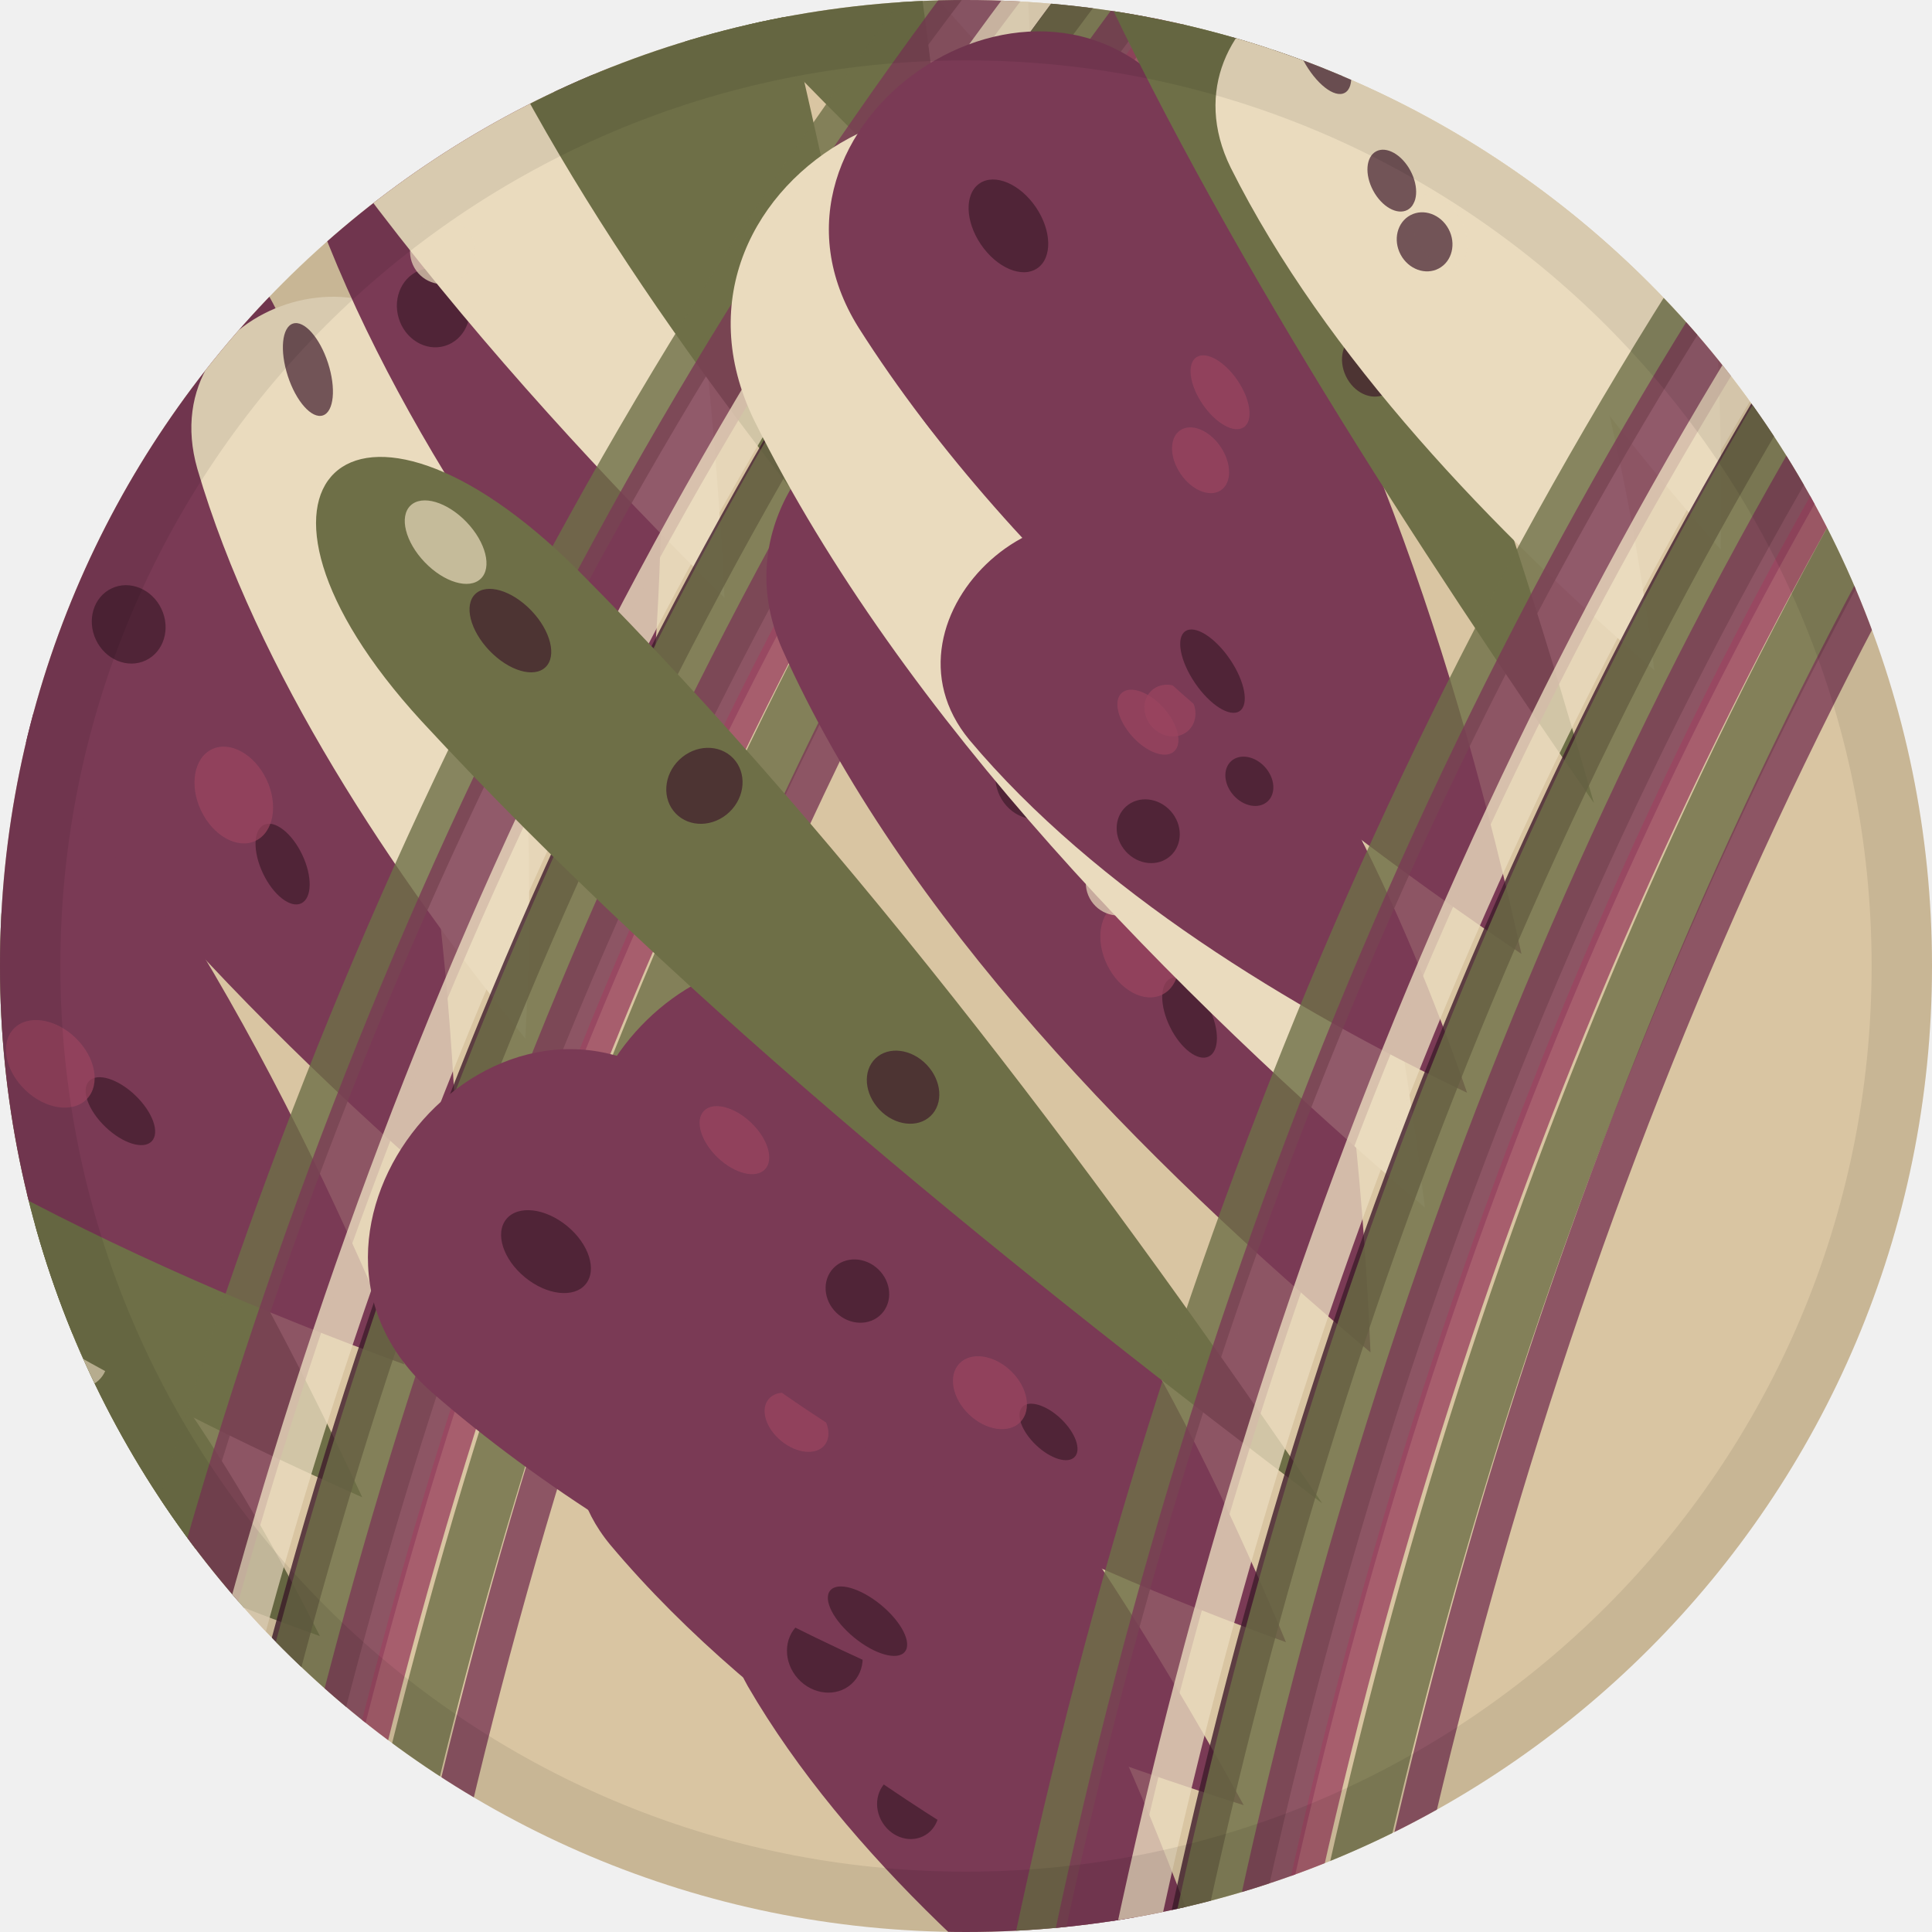
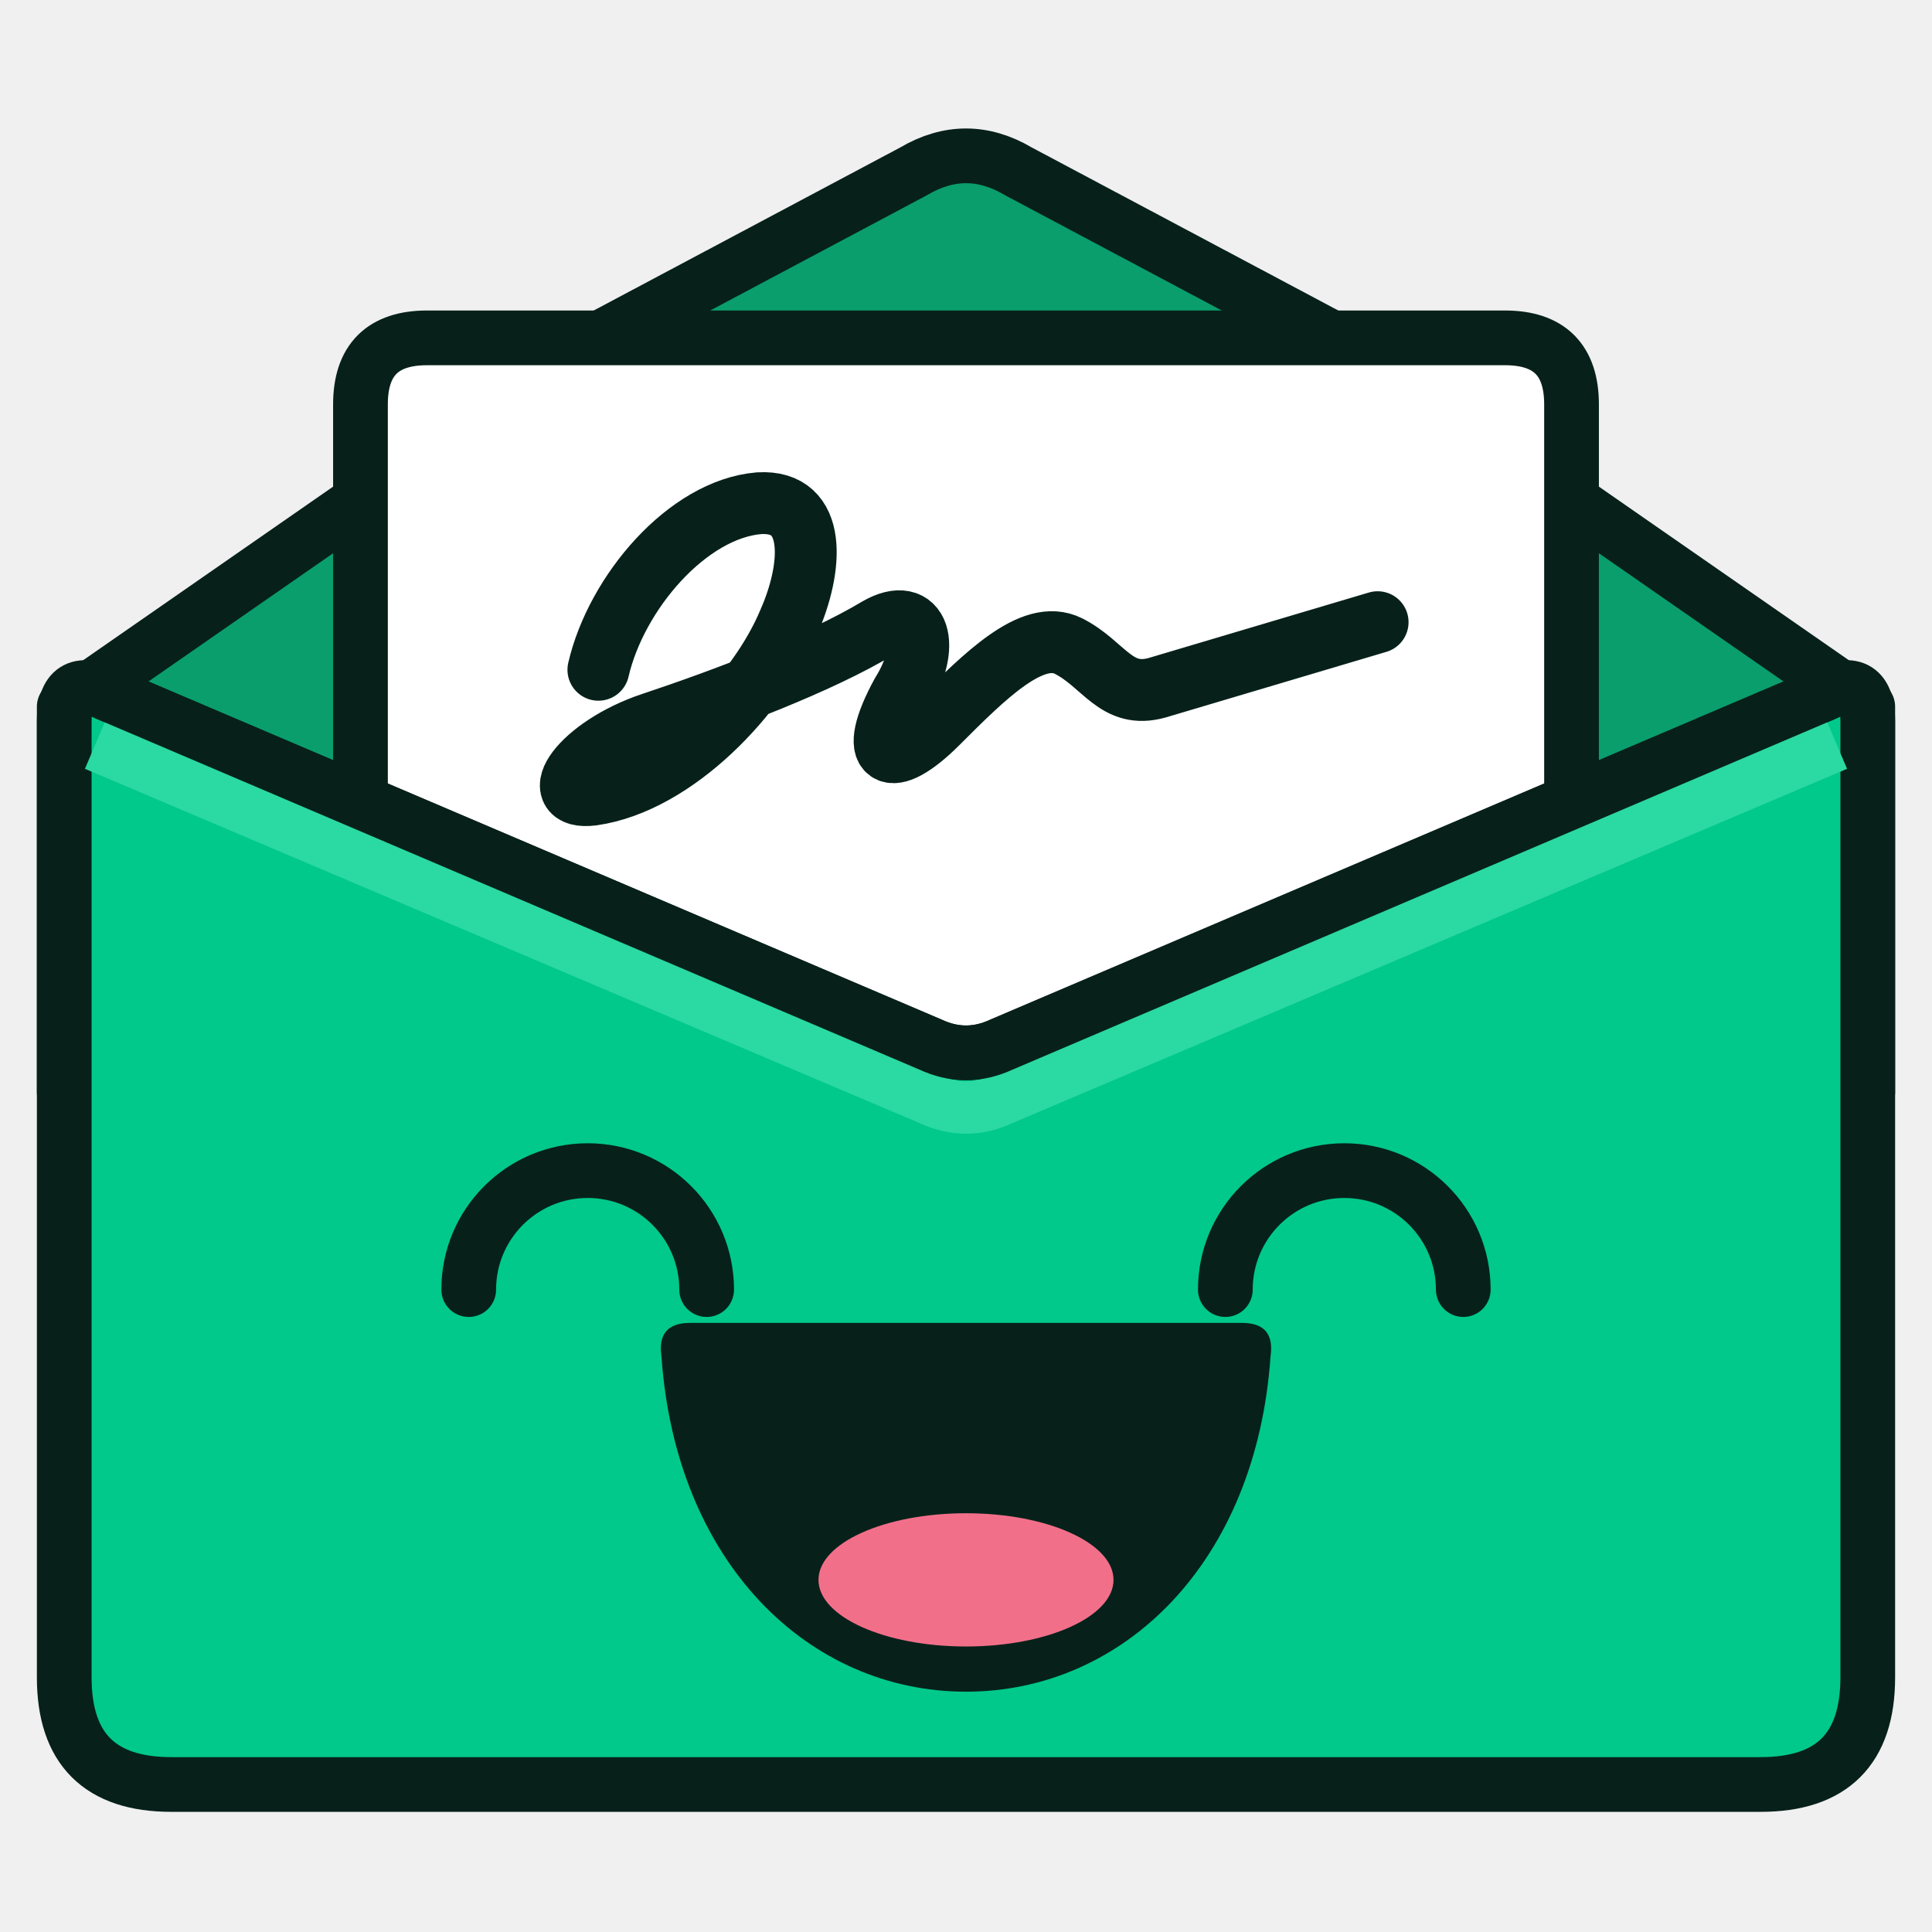
- <svg xmlns="http://www.w3.org/2000/svg" viewBox="0 0 32 32" width="32" height="32">
-   <defs>
-     <clipPath id="c">
-       <circle cx="16" cy="16" r="16" />
-     </clipPath>
-     <g id="a">
-       <path d="M0 0C7.5 -3.3 16.5 -6.3 24.6 -6C31.2 -5.7 31.2 5.7 24.6 6C16.5 6.3 7.5 3.3 0 0Z" fill="#7A3A55" />
-       <ellipse cx="10.5" cy="-0.4" rx="1.2" ry="0.6" fill="#3F1B2B" opacity=".7" />
-       <ellipse cx="24.7" cy="-0.6" rx="1.4" ry="0.8" fill="#9B4560" opacity=".7" />
-       <ellipse cx="18.3" cy="-1.4" rx="1.1" ry="1" fill="#3F1B2B" opacity=".7" />
-       <ellipse cx="12.8" cy="-0.8" rx="1.4" ry="1" fill="#9B4560" opacity=".7" />
-     </g>
-     <g id="b">
-       <path d="M0 0C6 -2.5 13.2 -4.7 19.7 -4.5C25 -4.3 25 4.3 19.7 4.5C13.2 4.7 6 2.5 0 0Z" fill="#7A3A55" />
-       <ellipse cx="13.5" cy="-2.1" rx="1.1" ry="1" fill="#3F1B2B" opacity=".7" />
-       <ellipse cx="16.2" cy="0.3" rx="1.3" ry="0.7" fill="#9B4560" opacity=".7" />
-       <ellipse cx="12.5" cy="1.5" rx="0.9" ry="0.7" fill="#3F1B2B" opacity=".7" />
-       <ellipse cx="16" cy="1.1" rx="0.9" ry="0.8" fill="#9B4560" opacity=".7" />
-     </g>
-     <g id="c">
-       <path d="M0 0C7 -2.7 15.4 -5.2 23 -5C29.1 -4.7 29.1 4.8 23 5C15.4 5.3 7 2.8 0 0Z" fill="#6E6F47" />
-       <ellipse cx="23.5" cy="0.1" rx="1" ry="0.9" fill="#3F1B2B" opacity=".7" />
-       <ellipse cx="24.6" cy="-1" rx="1.7" ry="0.6" fill="#3F1B2B" opacity=".7" />
-       <ellipse cx="20.8" cy="1.7" rx="1.8" ry="0.7" fill="#EADBBE" opacity=".7" />
-       <ellipse cx="12.4" cy="1.6" rx="1.8" ry="1" fill="#3F1B2B" opacity=".7" />
-     </g>
-     <g id="d">
-       <path d="M0 0C5.5 -2.2 12.1 -4.2 18 -4C22.9 -3.8 22.9 3.8 18 4C12.1 4.2 5.5 2.2 0 0Z" fill="#6E6F47" />
-       <ellipse cx="19.8" cy="1.3" rx="1.3" ry="0.7" fill="#3F1B2B" opacity=".7" />
-       <ellipse cx="15.1" cy="-2.1" rx="1.8" ry="1" fill="#3F1B2B" opacity=".7" />
-       <ellipse cx="12" cy="1.6" rx="0.9" ry="0.9" fill="#EADBBE" opacity=".7" />
-       <ellipse cx="19.2" cy="0.2" rx="1.5" ry="0.9" fill="#3F1B2B" opacity=".7" />
-     </g>
-     <g id="e">
-       <path d="M0 0C9 -3.6 19.8 -6.8 29.5 -6.5C37.4 -6.2 37.4 6.2 29.5 6.5C19.8 6.8 9 3.6 0 0Z" fill="#7A3A55" />
-       <ellipse cx="29.5" cy="-0.5" rx="1.7" ry="1.1" fill="#3F1B2B" opacity=".7" />
-       <ellipse cx="21" cy="2.2" rx="1.4" ry="0.7" fill="#9B4560" opacity=".7" />
-       <ellipse cx="13.5" cy="-3.2" rx="1.6" ry="0.7" fill="#3F1B2B" opacity=".7" />
-       <ellipse cx="19.5" cy="0.4" rx="1.2" ry="0.8" fill="#9B4560" opacity=".7" />
-     </g>
-     <g id="f">
-       <path d="M0 0C10 -1.6 22 -3.2 32.8 -3C41.6 -2.8 41.6 2.8 32.8 3C22 3.2 10 1.7 0 0Z" fill="#6E6F47" />
-       <ellipse cx="16.3" cy="-0.4" rx="1.1" ry="0.9" fill="#3F1B2B" opacity=".7" />
-       <ellipse cx="26.1" cy="1.4" rx="1" ry="1.1" fill="#3F1B2B" opacity=".7" />
-       <ellipse cx="35.9" cy="0.9" rx="1.4" ry="0.8" fill="#EADBBE" opacity=".7" />
-       <ellipse cx="32.9" cy="0.5" rx="1.4" ry="0.8" fill="#3F1B2B" opacity=".7" />
-     </g>
-     <g id="g">
-       <path d="M0 0C11 -1.4 24.2 -2.6 36.1 -2.5C45.8 -2.4 45.8 2.4 36.1 2.5C24.2 2.6 11 1.4 0 0Z" fill="#7A3A55" />
-       <ellipse cx="28.3" cy="-0.7" rx="1.8" ry="0.9" fill="#3F1B2B" opacity=".7" />
-       <ellipse cx="37.4" cy="-1" rx="1" ry="1.1" fill="#9B4560" opacity=".7" />
-       <ellipse cx="32.1" cy="-0.6" rx="1.6" ry="0.8" fill="#3F1B2B" opacity=".7" />
-       <ellipse cx="36.7" cy="0" rx="1.4" ry="0.7" fill="#9B4560" opacity=".7" />
-     </g>
-     <g id="h">
-       <path d="M0 0C8.5 -3.3 18.7 -6.3 27.9 -6C35.4 -5.7 35.4 5.7 27.9 6C18.7 6.3 8.5 3.3 0 0Z" fill="#EADBBE" />
-       <ellipse cx="13.8" cy="2" rx="1.7" ry="0.7" fill="#3F1B2B" opacity=".7" />
-       <ellipse cx="26.1" cy="-1.1" rx="1.7" ry="0.8" fill="#3F1B2B" opacity=".7" />
-       <ellipse cx="11.9" cy="-3.2" rx="0.9" ry="0.9" fill="#EADBBE" opacity=".7" />
-       <ellipse cx="17.4" cy="2" rx="1.2" ry="0.9" fill="#3F1B2B" opacity=".7" />
-     </g>
-     <g id="i">
-       <path d="M0 0C6.5 -2.5 14.3 -4.7 21.3 -4.5C27 -4.3 27 4.3 21.3 4.5C14.3 4.7 6.5 2.5 0 0Z" fill="#EADBBE" />
-       <ellipse cx="23.3" cy="0" rx="1.6" ry="0.7" fill="#3F1B2B" opacity=".7" />
-       <ellipse cx="18.4" cy="0" rx="1.1" ry="0.7" fill="#3F1B2B" opacity=".7" />
-       <ellipse cx="16.2" cy="0.6" rx="1.3" ry="0.8" fill="#EADBBE" opacity=".7" />
-       <ellipse cx="16.1" cy="0" rx="1" ry="0.9" fill="#3F1B2B" opacity=".7" />
-     </g>
-     <g id="j">
-       <path d="M0 0C8 -3 17.6 -5.8 26.2 -5.5C33.3 -5.2 33.3 5.2 26.2 5.5C17.6 5.8 8 3 0 0Z" fill="#6E6F47" />
-       <ellipse cx="25.6" cy="0" rx="1.4" ry="0.7" fill="#3F1B2B" opacity=".7" />
-       <ellipse cx="24.8" cy="-0.8" rx="1" ry="0.9" fill="#3F1B2B" opacity=".7" />
-       <ellipse cx="18" cy="-1.8" rx="1.4" ry="1.1" fill="#EADBBE" opacity=".7" />
-       <ellipse cx="18.1" cy="-2" rx="1.7" ry="1" fill="#3F1B2B" opacity=".7" />
-     </g>
-   </defs>
-   <g clip-path="url(#c)">
-     <rect width="32" height="32" fill="#D9C5A2" />
-     <use href="#g" transform="translate(-30 48) rotate(-126.5) scale(0.5)" />
-     <use href="#a" transform="translate(-29.8 45.6) rotate(-142) scale(0.4)" />
-     <use href="#g" transform="translate(-29.6 43.2) rotate(-134.1) scale(0.5)" />
-     <use href="#b" transform="translate(-29.3 40.5) rotate(-126.6) scale(0.4)" />
-     <use href="#a" transform="translate(-28.9 37.8) rotate(-130.2) scale(0.5)" />
-     <use href="#e" transform="translate(-28.5 35.5) rotate(-122.2) scale(0.6)" />
-     <use href="#g" transform="translate(-28.1 32.9) rotate(-124.2) scale(0.5)" />
-     <use href="#f" transform="translate(-27.6 30.7) rotate(-119.1) scale(0.5)" />
-     <use href="#c" transform="translate(-26.9 28) rotate(-123.2) scale(0.5)" />
-     <use href="#h" transform="translate(-26.2 25.4) rotate(-117.9) scale(0.6)" />
-     <use href="#j" transform="translate(-25.4 22.8) rotate(-117.8) scale(0.6)" />
-     <use href="#d" transform="translate(-24.5 20.2) rotate(-116.6) scale(0.5)" />
-     <use href="#b" transform="translate(-23.7 18) rotate(-117.6) scale(0.6)" />
-     <use href="#d" transform="translate(-22.8 15.9) rotate(-111.6) scale(0.6)" />
-     <use href="#e" transform="translate(-21.7 13.4) rotate(-115.7) scale(0.6)" />
-     <use href="#f" transform="translate(-20.7 11.4) rotate(-116.3) scale(0.6)" />
-     <use href="#e" transform="translate(-19.5 9.1) rotate(-124.7) scale(0.6)" />
-     <use href="#d" transform="translate(-18.4 7.1) rotate(-118.1) scale(0.6)" />
-     <use href="#f" transform="translate(-16.9 4.6) rotate(-107.1) scale(0.6)" />
-     <use href="#c" transform="translate(-15.6 2.8) rotate(-113.3) scale(0.7)" />
-     <use href="#g" transform="translate(-14 0.5) rotate(-97.1) scale(0.5)" />
-     <use href="#b" transform="translate(-12.6 -1.4) rotate(-100.3) scale(0.7)" />
-     <use href="#e" transform="translate(-10.9 -3.4) rotate(-114.7) scale(0.6)" />
-     <use href="#f" transform="translate(-9.3 -5.3) rotate(-106.7) scale(0.8)" />
-     <use href="#c" transform="translate(-7.8 -6.9) rotate(-87.7) scale(0.6)" />
-     <use href="#d" transform="translate(-6.3 -8.4) rotate(-101.7) scale(0.7)" />
-     <use href="#i" transform="translate(-4.2 -10.4) rotate(-101.6) scale(0.6)" />
-     <use href="#e" transform="translate(-2.5 -11.9) rotate(-97.6) scale(0.8)" />
-     <use href="#e" transform="translate(-0.3 -13.7) rotate(-98.1) scale(0.6)" />
-     <path d="M-32.9 48C-31.4 23.2 -22.4 1.5 -2.9 -14" fill="none" stroke="#6E6F47" stroke-width="0.8" opacity=".8" />
-     <path d="M-32.1 48C-30.6 23.2 -21.6 1.5 -2.1 -14" fill="none" stroke="#7A3A55" stroke-width="1.1" opacity=".8" />
-     <path d="M-31.3 48C-29.8 23.2 -20.8 1.5 -1.3 -14" fill="none" stroke="#EADBBE" stroke-width="0.7" opacity=".8" />
-     <path d="M-30.5 48C-29 23.2 -20 1.5 -0.5 -14" fill="none" stroke="#3F1B2B" stroke-width="0.6" opacity=".8" />
-     <path d="M-30 48C-28.5 23.2 -19.5 1.5 0 -14" fill="none" stroke="#6E6F47" stroke-width="1.4" opacity=".8" />
-     <path d="M-29.3 48C-27.8 23.2 -18.8 1.5 0.7 -14" fill="none" stroke="#7A3A55" stroke-width="0.8" opacity=".8" />
-     <path d="M-28.7 48C-27.2 23.2 -18.2 1.5 1.3 -14" fill="none" stroke="#9B4560" stroke-width="0.5" opacity=".8" />
-     <path d="M-27.9 48C-26.4 23.2 -17.4 1.5 2.1 -14" fill="none" stroke="#6E6F47" stroke-width="0.9" opacity=".8" />
-     <path d="M-27.1 48C-25.6 23.2 -16.6 1.5 2.9 -14" fill="none" stroke="#7A3A55" stroke-width="0.6" opacity=".8" />
-     <use href="#a" transform="translate(-14 48) rotate(-146.5) scale(0.4)" />
-     <use href="#d" transform="translate(-13.8 45.3) rotate(-136.6) scale(0.4)" />
-     <use href="#f" transform="translate(-13.6 43.1) rotate(-127.5) scale(0.5)" />
-     <use href="#f" transform="translate(-13.3 40.9) rotate(-145.6) scale(0.4)" />
-     <use href="#e" transform="translate(-13 38.6) rotate(-140.5) scale(0.5)" />
-     <use href="#h" transform="translate(-12.6 35.7) rotate(-132.6) scale(0.6)" />
-     <use href="#h" transform="translate(-12.2 33.5) rotate(-142.6) scale(0.5)" />
-     <use href="#a" transform="translate(-11.6 30.8) rotate(-140.1) scale(0.5)" />
-     <use href="#e" transform="translate(-10.9 28) rotate(-122) scale(0.5)" />
-     <use href="#j" transform="translate(-10.2 25.4) rotate(-129.5) scale(0.5)" />
-     <use href="#c" transform="translate(-9.6 23.4) rotate(-128.2) scale(0.5)" />
-     <use href="#d" transform="translate(-9 21.5) rotate(-117) scale(0.6)" />
-     <use href="#f" transform="translate(-8.3 19.6) rotate(-113.2) scale(0.5)" />
-     <use href="#a" transform="translate(-7.3 17.2) rotate(-126.3) scale(0.6)" />
-     <use href="#i" transform="translate(-6.4 15) rotate(-117.7) scale(0.5)" />
-     <use href="#g" transform="translate(-5.3 12.5) rotate(-110.8) scale(0.7)" />
-     <use href="#c" transform="translate(-4.3 10.5) rotate(-121.3) scale(0.5)" />
-     <use href="#a" transform="translate(-3.1 8.3) rotate(-107.1) scale(0.6)" />
-     <use href="#d" transform="translate(-1.8 6.1) rotate(-105.1) scale(0.6)" />
-     <use href="#a" transform="translate(-0.5 4.1) rotate(-97) scale(0.7)" />
-     <use href="#b" transform="translate(0.7 2.2) rotate(-114.1) scale(0.6)" />
-     <use href="#f" transform="translate(2 0.5) rotate(-104.7) scale(0.7)" />
-     <use href="#e" transform="translate(3.6 -1.7) rotate(-97.9) scale(0.7)" />
-     <use href="#a" transform="translate(5.2 -3.6) rotate(-102.5) scale(0.7)" />
-     <use href="#g" transform="translate(6.8 -5.4) rotate(-92.8) scale(0.6)" />
-     <use href="#f" transform="translate(8.5 -7.3) rotate(-85.9) scale(0.7)" />
-     <use href="#g" transform="translate(10 -8.8) rotate(-95) scale(0.6)" />
-     <use href="#e" transform="translate(11.8 -10.4) rotate(-96.7) scale(0.7)" />
-     <use href="#f" transform="translate(13.6 -12) rotate(-105.6) scale(0.7)" />
-     <use href="#g" transform="translate(15.6 -13.7) rotate(-96.9) scale(0.7)" />
-     <path d="M-16.9 48C-15.4 23.2 -6.4 1.5 13.1 -14" fill="none" stroke="#6E6F47" stroke-width="0.8" opacity=".8" />
-     <path d="M-16.1 48C-14.6 23.2 -5.6 1.5 13.9 -14" fill="none" stroke="#7A3A55" stroke-width="1.1" opacity=".8" />
-     <path d="M-15.3 48C-13.8 23.2 -4.8 1.5 14.7 -14" fill="none" stroke="#EADBBE" stroke-width="0.7" opacity=".8" />
-     <path d="M-14.5 48C-13 23.2 -4 1.5 15.5 -14" fill="none" stroke="#3F1B2B" stroke-width="0.6" opacity=".8" />
-     <path d="M-14 48C-12.5 23.2 -3.5 1.5 16 -14" fill="none" stroke="#6E6F47" stroke-width="1.4" opacity=".8" />
-     <path d="M-13.3 48C-11.8 23.2 -2.8 1.5 16.7 -14" fill="none" stroke="#7A3A55" stroke-width="0.8" opacity=".8" />
-     <path d="M-12.7 48C-11.2 23.2 -2.2 1.5 17.3 -14" fill="none" stroke="#9B4560" stroke-width="0.5" opacity=".8" />
-     <path d="M-11.9 48C-10.4 23.2 -1.4 1.5 18.1 -14" fill="none" stroke="#6E6F47" stroke-width="0.9" opacity=".8" />
-     <path d="M-11.1 48C-9.6 23.2 -0.6 1.5 18.9 -14" fill="none" stroke="#7A3A55" stroke-width="0.6" opacity=".8" />
-     <use href="#c" transform="translate(2 48) rotate(-128.5) scale(0.4)" />
-     <use href="#b" transform="translate(2.2 45.3) rotate(-135.4) scale(0.4)" />
-     <use href="#a" transform="translate(2.4 43.2) rotate(-144.8) scale(0.5)" />
-     <use href="#a" transform="translate(2.7 40.4) rotate(-126.5) scale(0.4)" />
-     <use href="#g" transform="translate(3 38.4) rotate(-143.3) scale(0.5)" />
-     <use href="#e" transform="translate(3.3 36.3) rotate(-130.8) scale(0.4)" />
-     <use href="#b" transform="translate(3.7 34.1) rotate(-132.8) scale(0.5)" />
-     <use href="#b" transform="translate(4.2 31.8) rotate(-138.3) scale(0.4)" />
-     <use href="#j" transform="translate(4.6 29.8) rotate(-126.7) scale(0.5)" />
-     <use href="#d" transform="translate(5.3 27.1) rotate(-138.6) scale(0.5)" />
-     <use href="#j" transform="translate(6 24.8) rotate(-135.5) scale(0.5)" />
-     <use href="#a" transform="translate(6.7 22.6) rotate(-136.1) scale(0.6)" />
-     <use href="#a" transform="translate(7.6 19.9) rotate(-115.4) scale(0.6)" />
-     <use href="#i" transform="translate(8.7 17.2) rotate(-108) scale(0.5)" />
-     <use href="#c" transform="translate(9.7 14.7) rotate(-129.4) scale(0.5)" />
-     <use href="#b" transform="translate(10.7 12.5) rotate(-106.6) scale(0.6)" />
-     <use href="#h" transform="translate(12 9.9) rotate(-114.1) scale(0.6)" />
-     <use href="#j" transform="translate(13.1 8.1) rotate(-107.5) scale(0.5)" />
-     <use href="#f" transform="translate(14.3 5.9) rotate(-111.1) scale(0.7)" />
-     <use href="#j" transform="translate(15.7 3.7) rotate(-115.9) scale(0.7)" />
-     <use href="#i" transform="translate(17.1 1.7) rotate(-112.6) scale(0.6)" />
-     <use href="#h" transform="translate(18.4 -0.1) rotate(-94.7) scale(0.7)" />
-     <use href="#g" transform="translate(20 -2.1) rotate(-108) scale(0.7)" />
-     <use href="#b" transform="translate(21.8 -4.3) rotate(-103.6) scale(0.6)" />
-     <use href="#c" transform="translate(23.7 -6.4) rotate(-110.8) scale(0.6)" />
-     <use href="#d" transform="translate(25.8 -8.5) rotate(-94.4) scale(0.8)" />
-     <use href="#d" transform="translate(27.5 -10.1) rotate(-91.7) scale(0.7)" />
-     <use href="#h" transform="translate(29.5 -11.9) rotate(-95.9) scale(0.7)" />
-     <use href="#d" transform="translate(31.7 -13.7) rotate(-94) scale(0.7)" />
-     <path d="M-0.9 48C0.6 23.2 9.6 1.5 29.1 -14" fill="none" stroke="#6E6F47" stroke-width="0.8" opacity=".8" />
-     <path d="M-0.1 48C1.4 23.2 10.4 1.5 29.9 -14" fill="none" stroke="#7A3A55" stroke-width="1.1" opacity=".8" />
-     <path d="M0.7 48C2.2 23.2 11.2 1.5 30.7 -14" fill="none" stroke="#EADBBE" stroke-width="0.7" opacity=".8" />
-     <path d="M1.5 48C3 23.2 12 1.5 31.5 -14" fill="none" stroke="#3F1B2B" stroke-width="0.6" opacity=".8" />
-     <path d="M2 48C3.5 23.2 12.5 1.5 32 -14" fill="none" stroke="#6E6F47" stroke-width="1.4" opacity=".8" />
-     <path d="M2.7 48C4.2 23.2 13.2 1.5 32.7 -14" fill="none" stroke="#7A3A55" stroke-width="0.8" opacity=".8" />
-     <path d="M3.3 48C4.8 23.2 13.8 1.5 33.3 -14" fill="none" stroke="#9B4560" stroke-width="0.5" opacity=".8" />
-     <path d="M4.1 48C5.6 23.2 14.6 1.5 34.1 -14" fill="none" stroke="#6E6F47" stroke-width="0.9" opacity=".8" />
-     <path d="M4.9 48C6.4 23.2 15.4 1.5 34.9 -14" fill="none" stroke="#7A3A55" stroke-width="0.6" opacity=".8" />
-     <use href="#a" transform="translate(18 48) rotate(-126.8) scale(0.5)" />
-     <use href="#h" transform="translate(18.2 45.1) rotate(-133.9) scale(0.5)" />
-     <use href="#a" transform="translate(18.5 42.5) rotate(-127.4) scale(0.4)" />
-     <use href="#f" transform="translate(18.7 40.2) rotate(-140.9) scale(0.4)" />
-     <use href="#c" transform="translate(19.1 37.3) rotate(-126.9) scale(0.5)" />
-     <use href="#b" transform="translate(19.5 35.1) rotate(-121.9) scale(0.5)" />
-     <use href="#b" transform="translate(20 32.6) rotate(-131.8) scale(0.6)" />
-     <use href="#e" transform="translate(20.6 29.9) rotate(-140.6) scale(0.5)" />
-     <use href="#a" transform="translate(21.3 27.2) rotate(-136.3) scale(0.5)" />
-     <use href="#f" transform="translate(21.9 24.9) rotate(-133.8) scale(0.6)" />
-     <use href="#a" transform="translate(22.7 22.4) rotate(-116.2) scale(0.6)" />
-     <use href="#h" transform="translate(23.6 20) rotate(-118.3) scale(0.6)" />
-     <use href="#b" transform="translate(24.3 18.1) rotate(-131.8) scale(0.5)" />
-     <use href="#e" transform="translate(25.2 15.8) rotate(-124.2) scale(0.5)" />
-     <use href="#f" transform="translate(26.4 13.3) rotate(-115.6) scale(0.5)" />
-     <use href="#i" transform="translate(27.4 11.1) rotate(-118.2) scale(0.5)" />
-     <use href="#i" transform="translate(28.5 9.1) rotate(-110.2) scale(0.6)" />
-     <use href="#d" transform="translate(29.6 7) rotate(-105.9) scale(0.6)" />
-     <use href="#h" transform="translate(31 4.9) rotate(-103.5) scale(0.6)" />
-     <use href="#i" transform="translate(32.1 3.1) rotate(-108) scale(0.6)" />
-     <use href="#j" transform="translate(33.6 1) rotate(-101.2) scale(0.7)" />
-     <use href="#b" transform="translate(34.8 -0.6) rotate(-99.6) scale(0.7)" />
-     <use href="#g" transform="translate(36.3 -2.5) rotate(-112.7) scale(0.6)" />
-     <use href="#g" transform="translate(38 -4.5) rotate(-93.1) scale(0.7)" />
-     <use href="#a" transform="translate(40 -6.7) rotate(-105.4) scale(0.6)" />
-     <use href="#h" transform="translate(41.8 -8.5) rotate(-103.6) scale(0.8)" />
-     <use href="#c" transform="translate(43.4 -10.1) rotate(-104.6) scale(0.6)" />
-     <use href="#e" transform="translate(45 -11.5) rotate(-82.9) scale(0.6)" />
-     <use href="#c" transform="translate(47.3 -13.4) rotate(-91) scale(0.7)" />
-     <use href="#a" transform="translate(49.2 -14.9) rotate(-92) scale(0.7)" />
-     <path d="M15.1 48C16.6 23.2 25.6 1.5 45.1 -14" fill="none" stroke="#6E6F47" stroke-width="0.8" opacity=".8" />
-     <path d="M15.9 48C17.4 23.2 26.4 1.5 45.9 -14" fill="none" stroke="#7A3A55" stroke-width="1.1" opacity=".8" />
-     <path d="M16.7 48C18.2 23.2 27.2 1.5 46.7 -14" fill="none" stroke="#EADBBE" stroke-width="0.7" opacity=".8" />
-     <path d="M17.5 48C19 23.2 28 1.5 47.5 -14" fill="none" stroke="#3F1B2B" stroke-width="0.6" opacity=".8" />
-     <path d="M18 48C19.5 23.2 28.5 1.5 48 -14" fill="none" stroke="#6E6F47" stroke-width="1.4" opacity=".8" />
-     <path d="M18.7 48C20.2 23.2 29.2 1.5 48.7 -14" fill="none" stroke="#7A3A55" stroke-width="0.8" opacity=".8" />
-     <path d="M19.3 48C20.8 23.2 29.8 1.5 49.3 -14" fill="none" stroke="#9B4560" stroke-width="0.5" opacity=".8" />
-     <path d="M20.1 48C21.6 23.2 30.6 1.5 50.1 -14" fill="none" stroke="#6E6F47" stroke-width="0.9" opacity=".8" />
-     <path d="M20.9 48C22.4 23.2 31.4 1.5 50.9 -14" fill="none" stroke="#7A3A55" stroke-width="0.6" opacity=".8" />
+ <svg xmlns="http://www.w3.org/2000/svg" viewBox="106 101 812 812" width="812" height="812">
+   <g stroke="#07211A" stroke-width="23" stroke-linejoin="round" stroke-linecap="round">
+     <path d="M133 398L349 248L490 173Q512 160 534 173L675 248L891 398V560H133Z" fill="#0A9E6C" />
+     <path d="M257.5 560V271Q257.5 243 285.5 243H738.5Q766.5 243 766.5 271V560Z" fill="#fff" />
+     <path d="M357.5 382.5C365 350 395 315 425 312.5C450 311 447.5 340 437.5 362.5C425 392.5 390 430 355 435C335 437.5 350 415 380 405C410 395 450 380 475 365C492.5 355 497.5 372.5 485 392.5C470 420 480 425 500 405C520 385 540 365 555 372.5C570 380 575 395 592.5 390L685 362.5" fill="none" stroke-width="26" />
+     <path d="M133 404Q133 384 151 392.5L497 540Q512 547 527 540L873 392.5Q891 384 891 404V806Q891 851 846 851H178Q133 851 133 806Z" fill="#00C98B" />
  </g>
-   <circle cx="16" cy="16" r="15.5" fill="none" stroke="#000" stroke-opacity=".08" />
+   <path d="M146 414L497 563Q512 570 527 563L878 414" fill="none" stroke="#2BD9A2" stroke-width="22" stroke-linejoin="round" />
+   <path d="M151 392.5L497 540Q512 547 527 540L873 392.5M303 643A50 50 0 0 1 403 643M621 643A50 50 0 0 1 721 643" fill="none" stroke="#07211A" stroke-width="23" stroke-linecap="round" stroke-linejoin="round" />
+   <path d="M396 657H628Q642 657 640 671C634 758 578 812 512 812C446 812 390 758 384 671Q382 657 396 657Z" fill="#07211A" />
+   <ellipse cx="512" cy="765" rx="62" ry="28" fill="#F26F8A" />
</svg>
